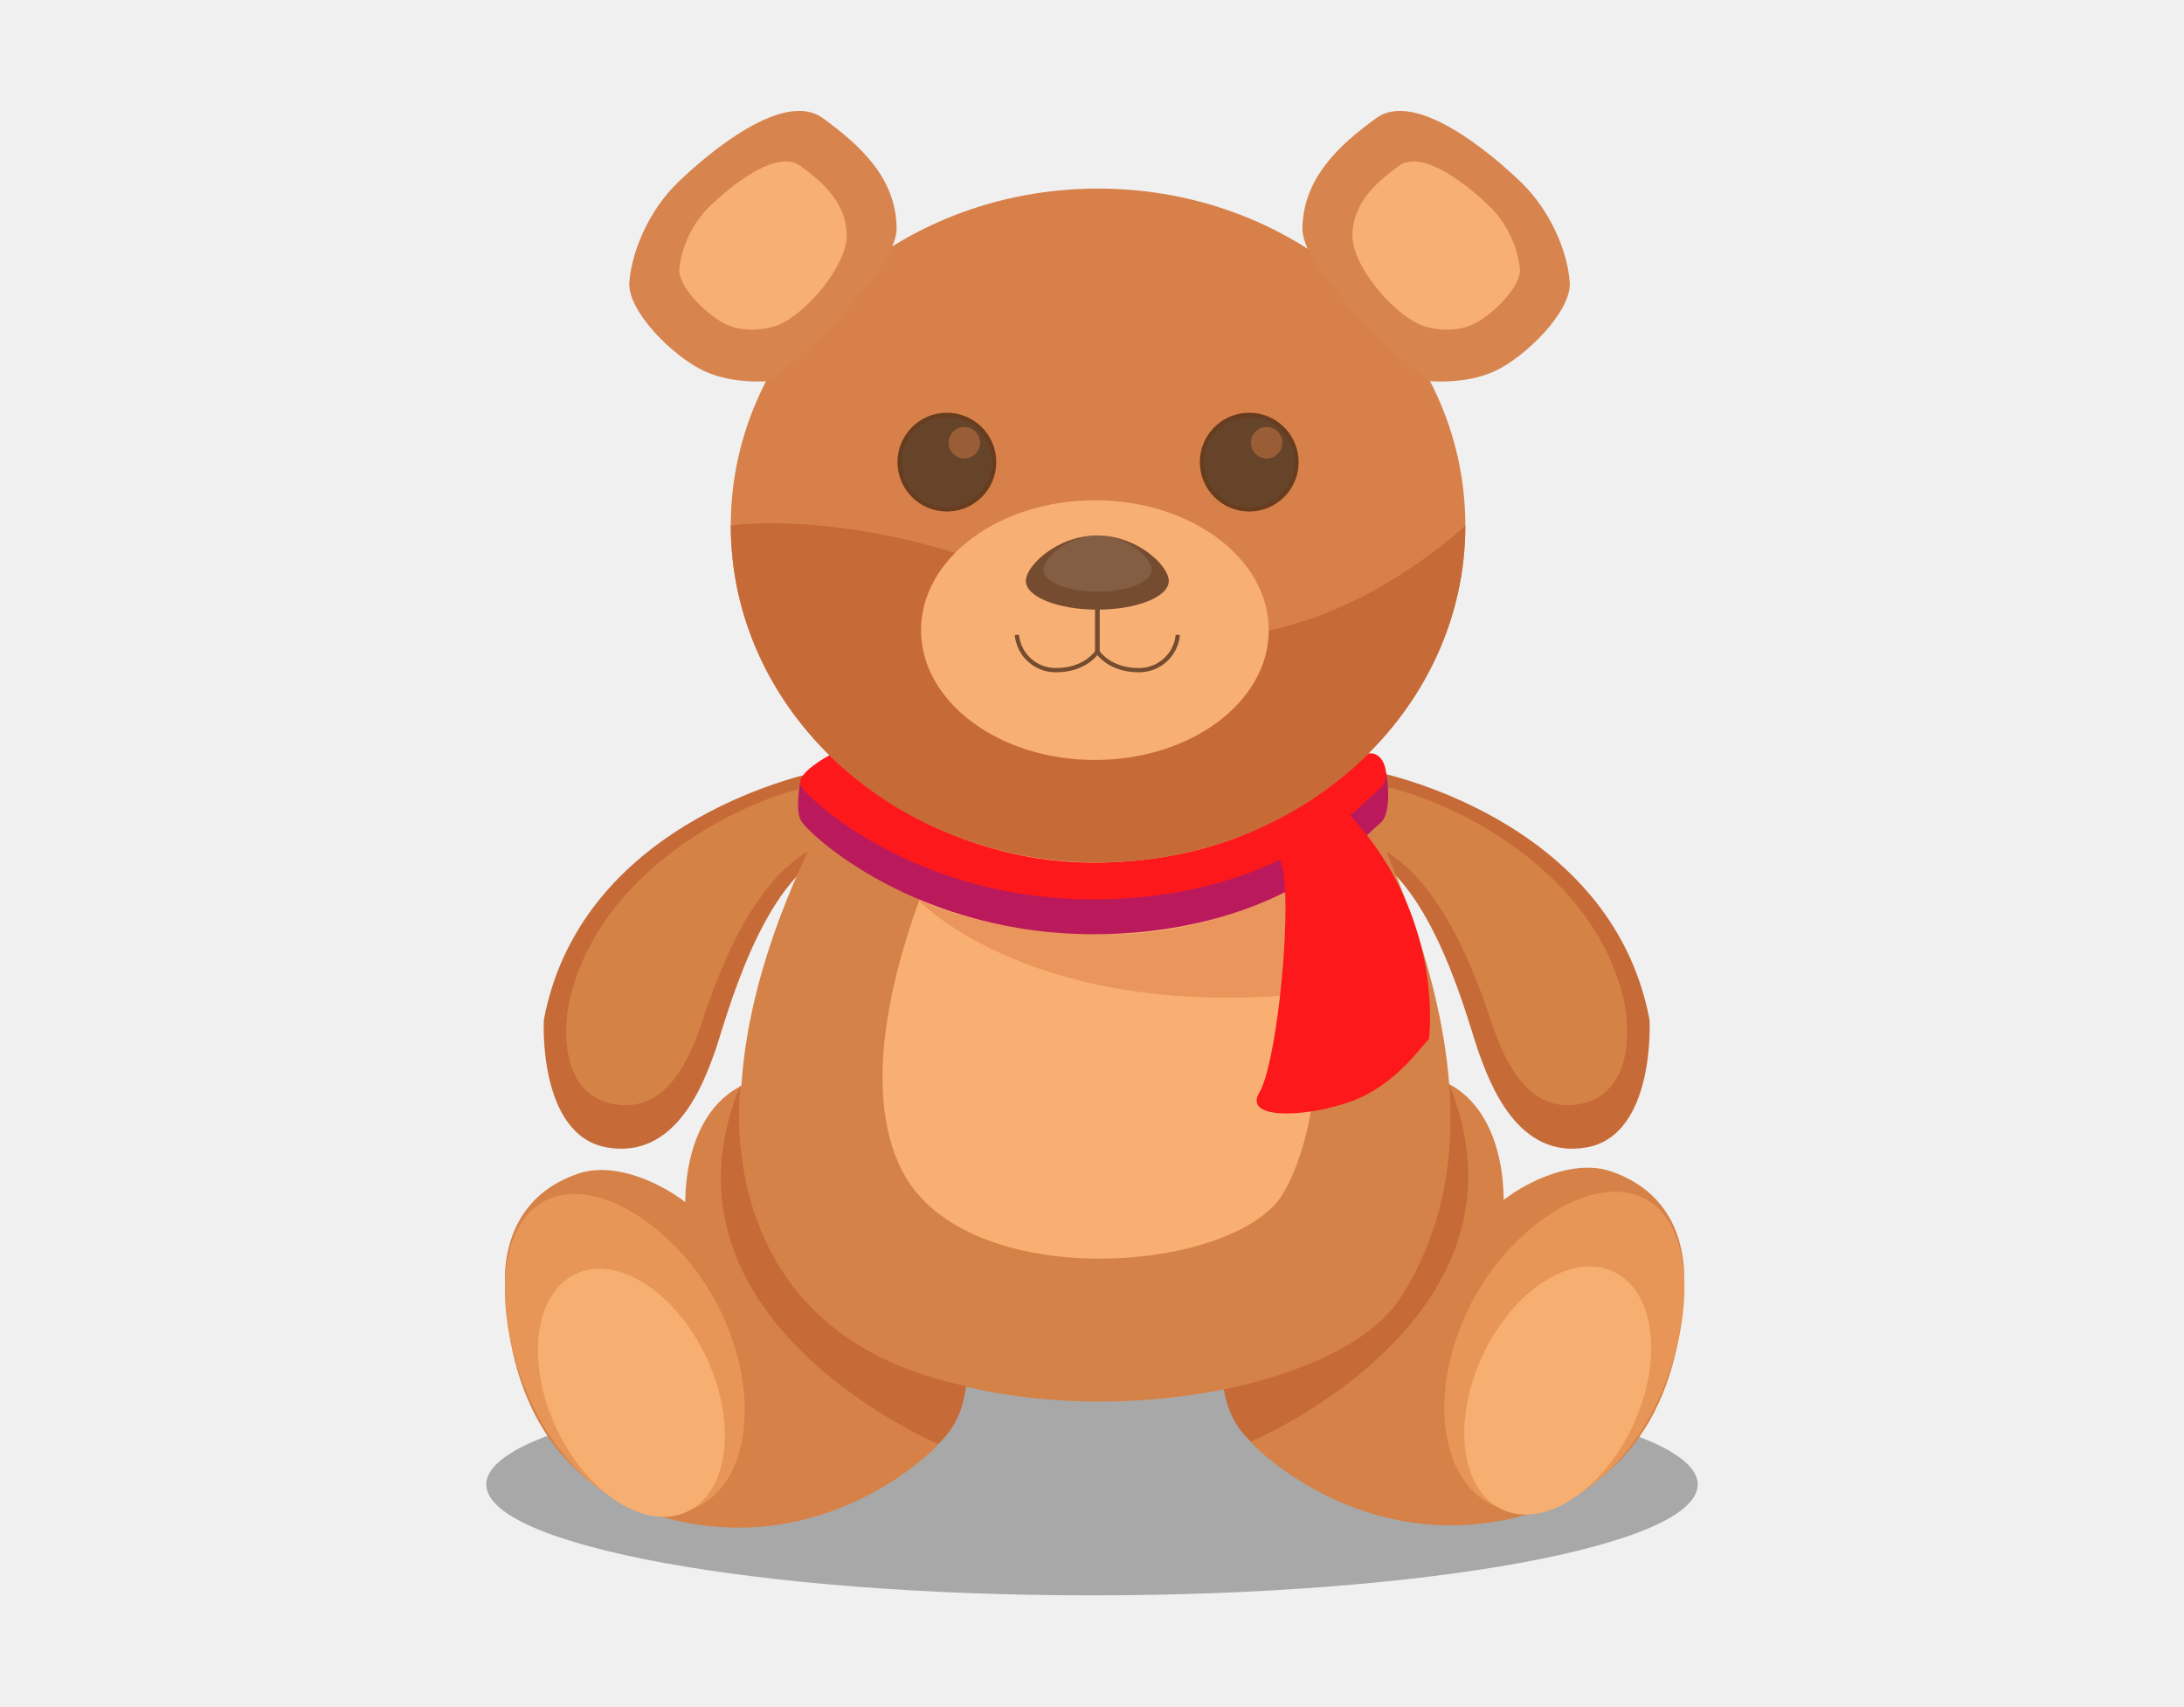
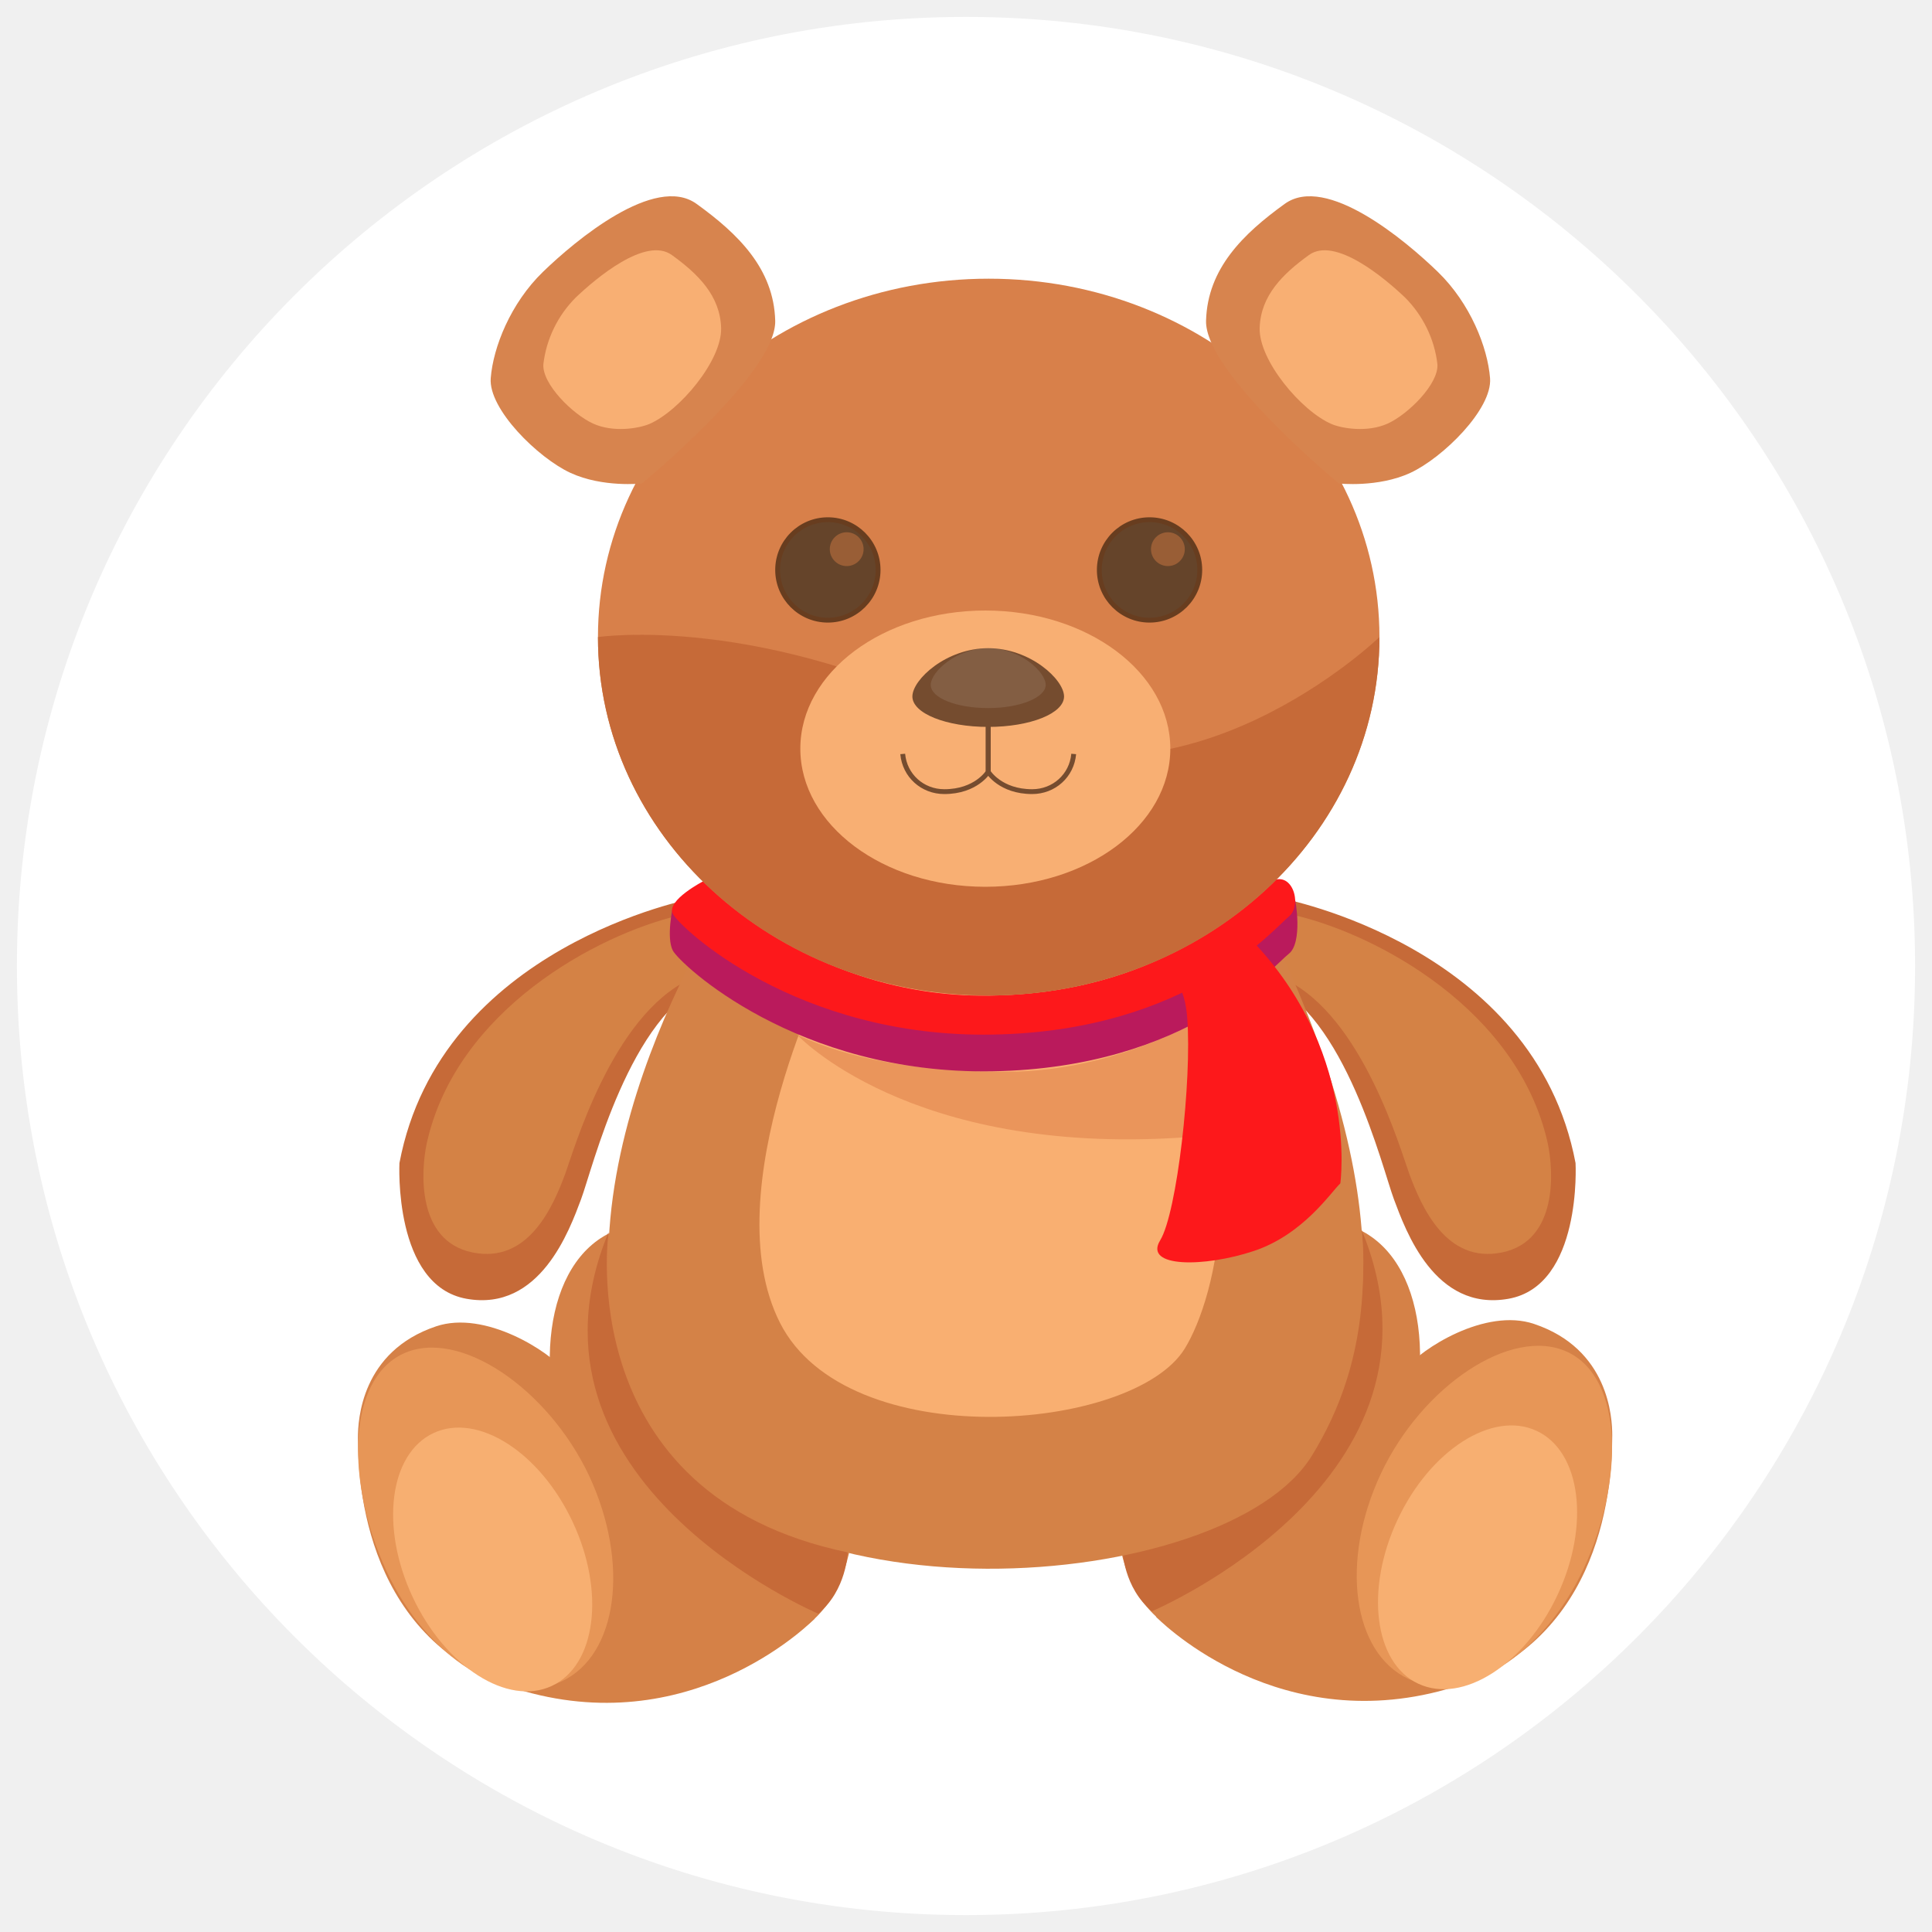
- <svg xmlns="http://www.w3.org/2000/svg" id="Layer_1" data-name="Layer 1" viewBox="0 0 512 400">
-   <defs>
-     <style>.cls-1{opacity:0.3;}.cls-2{fill:#d58147;}.cls-3{fill:#e79657;}.cls-4{fill:#f7af71;}.cls-5{fill:#c66a38;}.cls-6{fill:#d48245;}.cls-7{fill:#d48247;}.cls-8{fill:#f9af71;}.cls-9{fill:#ea955b;}.cls-10{fill:#ba1a5c;}.cls-11{fill:#fd181b;}.cls-12{fill:#d8804a;}.cls-13{fill:#f8af73;}.cls-14{fill:#754c2f;}.cls-15{fill:none;stroke:#754c2f;}.cls-15,.cls-17{stroke-miterlimit:10;}.cls-16{fill:#fff;opacity:0.1;}.cls-17{fill:#65442a;stroke:#683d1f;}.cls-18{fill:#995e36;}.cls-19{fill:#d7844e;}</style>
-   </defs>
-   <ellipse class="cls-1" cx="256" cy="348.01" rx="142" ry="26" />
-   <ellipse class="cls-2" cx="319.03" cy="298.07" rx="48.55" ry="29.7" transform="translate(-82.48 469.59) rotate(-66.19)" />
-   <path class="cls-2" d="M394.82,299.17c0-4-.77-19.1-17.28-24.6-10.8-3.6-25,5.52-28.32,9.84s-20.64,25.92-29.76,36.48S294.14,339,294.14,339s25.08,26,62.25,16.5C391.58,346.51,394.82,312.67,394.82,299.17Z" />
-   <path class="cls-3" d="M343.9,307.54c-9,19.24-6.29,39.52,6.05,45.3s29.66-5.14,38.66-24.38,8.75-42-3.6-47.75S352.91,288.3,343.9,307.54Z" />
-   <ellipse class="cls-4" cx="365.18" cy="325.99" rx="30.78" ry="19.44" transform="translate(-84.86 518.56) rotate(-64.92)" />
-   <path class="cls-5" d="M339.56,253.81s8.46,58-52.74,70.56c0,0,.24,8.28,6.48,13.56C293.3,337.93,362.42,308.89,339.56,253.81Z" />
-   <ellipse class="cls-2" cx="194.16" cy="298.61" rx="29.7" ry="48.55" transform="translate(-104.04 103.82) rotate(-23.81)" />
-   <path class="cls-5" d="M192.29,180.79s-55.8,10.44-64.8,58.32c0,0-1.44,27,14.76,29.88s22.68-15.12,25.2-22,10.8-41,28.08-47.88S208.85,176.83,192.29,180.79Z" />
-   <path class="cls-6" d="M189.26,184.45c-18.23,4.26-49,20.82-55.73,50-1.43,6.23-2.31,21.72,10,24.32s17.76-10.08,20.4-17.28c1.92-5.25,10.32-34.8,27.34-42.91C204.17,192.47,202,181.48,189.26,184.45Z" />
-   <path class="cls-5" d="M321.91,180.79s55.8,10.44,64.8,58.32c0,0,1.44,27-14.76,29.88s-22.68-15.12-25.2-22-10.8-41-28.08-47.88S305.35,176.83,321.91,180.79Z" />
-   <path class="cls-6" d="M324.93,184.45c18.23,4.26,49.06,20.82,55.74,50,1.42,6.23,2.31,21.72-10,24.32s-17.76-10.08-20.4-17.28c-1.93-5.25-10.32-34.8-27.34-42.91C310,192.47,312.22,181.48,324.93,184.45Z" />
-   <path class="cls-7" d="M199.84,180.55s-43.2,65.52-18.72,113.76,128.73,40,147.6,9.36c11.52-18.72,23-53.23-13-123.79C315.7,179.88,252.4,134.47,199.84,180.55Z" />
-   <path class="cls-8" d="M222.75,194s-26.12,51.18-11.32,80.35,77.83,24.19,89.24,5.66c7-11.32,16.1-46-5.66-88.62C295,191.35,254.52,166.1,222.75,194Z" />
-   <path class="cls-9" d="M215.09,210.79s24.6,26.76,85.08,22.68c0,0,10.8-1.44,15.48-6.36,8.93-9.4-9.12-20.88-9.12-20.88S286.13,219,261.41,219,222.77,214.39,215.09,210.79Z" />
-   <path class="cls-2" d="M118.37,299.71c0-4,.77-19.1,17.28-24.6,10.8-3.6,25,5.52,28.32,9.84s20.64,25.92,29.76,36.48,25.32,18.12,25.32,18.12-25.08,26-62.25,16.5C121.61,347.05,118.37,313.21,118.37,299.71Z" />
-   <path class="cls-3" d="M169.29,308.08c9,19.24,6.29,39.52-6,45.3s-29.66-5.14-38.66-24.38-8.75-42,3.6-47.75S160.28,288.84,169.29,308.08Z" />
-   <ellipse class="cls-4" cx="148.01" cy="326.53" rx="19.44" ry="30.78" transform="translate(-124.45 93.52) rotate(-25.08)" />
-   <path class="cls-5" d="M173.63,254.35s-8.46,58,52.74,70.56c0,0-.24,8.28-6.48,13.56C219.89,338.47,150.77,309.43,173.63,254.35Z" />
-   <path class="cls-10" d="M187.73,182.71s-1.44,6.72,0,9.6S215,219.67,258.17,219s62-23.4,65.28-25.92S325,180.86,324.87,181c-4.23,4.24-26.74,28.16-65.62,29.36C219,211.55,187.73,182.71,187.73,182.71Z" />
-   <path class="cls-11" d="M194.57,177s-8.28,4.32-6.84,7.2,27.24,27.36,70.44,26.64,62-23.4,65.28-25.92.72-10.8-4.32-7.56-21,23.64-59.88,24.84C219,203.39,194.57,177,194.57,177Z" />
-   <path class="cls-11" d="M291.55,197.91s8.52-4.55,9.6,9.11-2.25,43-5.93,49.13,9.76,6,20.7,2.35,17-12.93,19.06-14.9c0,0,4.27-30.12-20.87-54.92Z" />
-   <ellipse class="cls-12" cx="257.42" cy="123.18" rx="86.1" ry="78.97" />
-   <path class="cls-5" d="M343.52,123.18c0,43.61-38.55,79-86.1,79s-86.1-35.36-86.1-79c0,0,36.1-5.47,84.1,19.36C299.75,165.46,343.52,123.18,343.52,123.18Z" />
-   <ellipse class="cls-13" cx="256.68" cy="147.72" rx="40.76" ry="30.44" />
-   <path class="cls-14" d="M274,136.22c0,3.7-7.5,6.7-16.75,6.7s-16.75-3-16.75-6.7,7.5-10.69,16.75-10.69S274,132.53,274,136.22Z" />
-   <path class="cls-15" d="M257.24,138.78v14s-2.67,4.33-9.68,4.33a9.12,9.12,0,0,1-9.17-8.28" />
-   <path class="cls-15" d="M257.27,138.78v14s2.68,4.33,9.68,4.33a9.11,9.11,0,0,0,9.17-8.28" />
-   <path class="cls-16" d="M270,133.64c0,2.8-5.69,5.08-12.7,5.08s-12.7-2.28-12.7-5.08,5.68-8.11,12.7-8.11S270,130.84,270,133.64Z" />
-   <circle class="cls-17" cx="221.98" cy="108.34" r="11.08" />
-   <circle class="cls-18" cx="226.06" cy="103.79" r="3.69" />
-   <circle class="cls-17" cx="292.86" cy="108.34" r="11.08" />
-   <circle class="cls-18" cx="296.94" cy="103.79" r="3.69" />
-   <path class="cls-19" d="M180.91,89.3s-8.66,1-15.79-2.29S147,73,147.54,66.12,151.87,49.56,159,42.68s24.71-21.65,33.88-15S210,41.92,210.2,53.38,180.91,89.3,180.91,89.3Z" />
-   <path class="cls-13" d="M182.57,76.15c-2.3,1-7.85,2-12.31-.1s-11.33-8.77-11-13.07a24.42,24.42,0,0,1,7.18-14.68c4.47-4.3,15.47-13.55,21.21-9.4s10.69,8.93,10.84,16.1S189.24,73.29,182.57,76.15Z" />
-   <path class="cls-19" d="M334.63,89.3s8.66,1,15.79-2.29S368.5,73,368,66.12s-4.33-16.56-11.47-23.44-24.71-21.65-33.88-15-17.06,14.27-17.32,25.73S334.63,89.3,334.63,89.3Z" />
-   <path class="cls-13" d="M333,76.15c2.3,1,7.84,2,12.31-.1s11.32-8.77,11-13.07a24.46,24.46,0,0,0-7.17-14.68c-4.47-4.3-15.47-13.55-21.21-9.4S317.21,47.83,317.05,55,326.3,73.29,333,76.15Z" />
+ <svg xmlns="http://www.w3.org/2000/svg" xmlns:xlink="http://www.w3.org/1999/xlink" version="1.1" id="Layer_1" x="0px" y="0px" viewBox="0 0 400 400" style="enable-background:new 0 0 400 400;" xml:space="preserve">
+   <style type="text/css">
+ 	.st0{fill:#FFFFFF;}
+ 	.st1{clip-path:url(#SVGID_2_);}
+ 	.st2{fill:#D58147;}
+ 	.st3{fill:#E79657;}
+ 	.st4{fill:#F7AF71;}
+ 	.st5{fill:#C66A38;}
+ 	.st6{fill:#D48245;}
+ 	.st7{fill:#D48247;}
+ 	.st8{fill:#F9AF71;}
+ 	.st9{fill:#EA955B;}
+ 	.st10{fill:#BA1A5C;}
+ 	.st11{fill:#FD181B;}
+ 	.st12{fill:#D8804A;}
+ 	.st13{fill:#F8AF73;}
+ 	.st14{fill:#754C2F;}
+ 	.st15{fill:none;stroke:#754C2F;stroke-miterlimit:10;}
+ 	.st16{opacity:0.1;fill:#FFFFFF;enable-background:new    ;}
+ 	.st17{fill:#65442A;stroke:#683D1F;stroke-miterlimit:10;}
+ 	.st18{fill:#995E36;}
+ 	.st19{fill:#D7844E;}
+ </style>
+   <circle class="st0" cx="200" cy="200" r="196.5" />
+   <g>
+     <defs>
+       <circle id="SVGID_1_" cx="200" cy="200" r="196.5" />
+     </defs>
+     <clipPath id="SVGID_2_">
+       <use xlink:href="#SVGID_1_" style="overflow:visible;" />
+     </clipPath>
+     <g class="st1">
+       <ellipse transform="matrix(0.4037 -0.9149 0.9149 0.4037 -114.3751 416.8109)" class="st2" cx="262.6" cy="296.1" rx="45.6" ry="27.9" />
+       <path class="st2" d="M333.8,297.2c0-3.7-0.7-17.9-16.2-23.1c-10.1-3.4-23.4,5.2-26.6,9.3s-19.4,24.3-27.9,34.3s-23.8,17-23.8,17    s23.5,24.4,58.5,15.5C330.7,341.7,333.8,309.9,333.8,297.2z" />
+       <path class="st3" d="M285.9,305.1c-8.5,18.1-5.9,37.1,5.7,42.5s27.9-4.8,36.3-22.9s8.2-39.4-3.4-44.8S294.4,287,285.9,305.1z" />
+       <ellipse transform="matrix(0.4239 -0.9057 0.9057 0.4239 -115.7574 462.8148)" class="st4" cx="305.9" cy="322.4" rx="28.9" ry="18.3" />
+       <path class="st5" d="M281.9,254.6c0,0,7.9,54.4-49.5,66.3c0,0,0.2,7.8,6.1,12.7C238.4,333.6,303.3,306.3,281.9,254.6z" />
+       <ellipse transform="matrix(0.9149 -0.4037 0.4037 0.9149 -107.4177 83.907)" class="st2" cx="145.3" cy="296.7" rx="27.9" ry="45.6" />
+       <path class="st5" d="M143.6,186c0,0-52.4,9.8-60.9,54.8c0,0-1.3,25.4,13.9,28.1s21.3-14.2,23.7-20.6s10.1-38.5,26.4-45    S159.1,182.3,143.6,186z" />
+       <path class="st6" d="M140.7,189.5c-17.1,4-46.1,19.6-52.3,47c-1.3,5.9-2.2,20.4,9.4,22.8s16.7-9.5,19.2-16.2    c1.8-4.9,9.7-32.7,25.7-40.3C154.7,197,152.6,186.7,140.7,189.5z" />
+       <path class="st5" d="M265.3,186c0,0,52.4,9.8,60.9,54.8c0,0,1.4,25.4-13.9,28.1s-21.3-14.2-23.7-20.6s-10.1-38.5-26.4-45    S249.7,182.3,265.3,186z" />
+       <path class="st6" d="M268.1,189.5c17.1,4,46.1,19.6,52.3,47c1.3,5.9,2.2,20.4-9.4,22.8s-16.7-9.5-19.2-16.2    c-1.8-4.9-9.7-32.7-25.7-40.3C254.1,197,256.2,186.7,268.1,189.5z" />
+       <path class="st7" d="M150.6,185.8c0,0-40.6,61.5-17.6,106.8s120.9,37.6,138.6,8.8c10.8-17.6,21.6-50-12.2-116.3    C259.5,185.2,200,142.5,150.6,185.8z" />
+       <path class="st8" d="M172.1,198.4c0,0-24.5,48.1-10.6,75.5s73.1,22.7,83.8,5.3c6.5-10.6,15.1-43.2-5.3-83.2    C240,196,202,172.2,172.1,198.4z" />
+       <path class="st9" d="M165,214.2c0,0,23.1,25.1,79.9,21.3c0,0,10.1-1.4,14.5-6c8.4-8.8-8.6-19.6-8.6-19.6s-19.1,12-42.4,12    S172.2,217.6,165,214.2z" />
+       <path class="st2" d="M74.1,297.7c0-3.7,0.7-17.9,16.2-23.1c10.1-3.4,23.4,5.2,26.6,9.2s19.4,24.3,28,34.3s23.8,17,23.8,17    s-23.6,24.4-58.5,15.5C77.2,342.2,74.1,310.4,74.1,297.7z" />
+       <path class="st3" d="M122,305.6c8.4,18.1,5.9,37.1-5.7,42.5s-27.9-4.8-36.3-22.9s-8.2-39.4,3.4-44.9S113.5,287.5,122,305.6z" />
+       <ellipse transform="matrix(0.9057 -0.4239 0.4239 0.9057 -127.2576 73.6624)" class="st4" cx="102" cy="322.9" rx="18.3" ry="28.9" />
+       <path class="st5" d="M126,255.1c0,0-7.9,54.4,49.5,66.3c0,0-0.2,7.8-6.1,12.7C169.5,334.1,104.6,306.8,126,255.1z" />
+       <path class="st10" d="M139.3,187.8c0,0-1.4,6.3,0,9s25.6,25.7,66.2,25s58.3-22,61.3-24.3s1.4-11.4,1.3-11.3    c-4,4-25.1,26.4-61.6,27.6C168.6,214.9,139.3,187.8,139.3,187.8z" />
+       <path class="st11" d="M145.7,182.4c0,0-7.8,4-6.4,6.8s25.6,25.7,66.2,25s58.3-22,61.3-24.4s0.7-10.1-4-7.1S243,205,206.4,206.1    C168.6,207.3,145.7,182.4,145.7,182.4z" />
+       <path class="st11" d="M236.8,202.1c0,0,8-4.3,9,8.6s-2.1,40.4-5.6,46.1s9.2,5.6,19.4,2.2s15.9-12.1,17.9-14c0,0,4-28.3-19.6-51.6    L236.8,202.1z" />
+       <ellipse class="st12" cx="204.7" cy="131.9" rx="80.9" ry="74.2" />
+       <path class="st5" d="M285.6,131.9c0,41-36.2,74.2-80.9,74.2s-80.9-33.2-80.9-74.2c0,0,33.9-5.1,79,18.2    C244.5,171.6,285.6,131.9,285.6,131.9z" />
+       <ellipse class="st13" cx="204" cy="155" rx="38.3" ry="28.6" />
+       <path class="st14" d="M220.3,144.2c0,3.5-7,6.3-15.7,6.3s-15.7-2.8-15.7-6.3s7-10,15.7-10S220.3,140.7,220.3,144.2z" />
+       <path class="st15" d="M204.6,146.6v13.2c0,0-2.5,4.1-9.1,4.1c-4.5,0-8.2-3.3-8.6-7.8" />
+       <path class="st15" d="M204.6,146.6v13.2c0,0,2.5,4.1,9.1,4.1c4.5,0,8.2-3.3,8.6-7.8" />
+       <path class="st16" d="M216.5,141.8c0,2.6-5.3,4.8-11.9,4.8s-11.9-2.1-11.9-4.8s5.3-7.6,11.9-7.6S216.5,139.1,216.5,141.8z" />
+       <circle class="st17" cx="171.4" cy="118" r="10.4" />
+       <circle class="st18" cx="175.3" cy="113.7" r="3.5" />
+       <circle class="st17" cx="238" cy="118" r="10.4" />
+       <circle class="st18" cx="241.8" cy="113.7" r="3.5" />
+       <path class="st19" d="M132.9,100.1c0,0-8.1,0.9-14.8-2.2s-17-13.2-16.5-19.6s4.1-15.5,10.8-22s23.2-20.3,31.8-14.1    s16,13.4,16.3,24.2S132.9,100.1,132.9,100.1z" />
+       <path class="st13" d="M134.4,87.8c-2.2,0.9-7.4,1.8-11.6-0.1s-10.6-8.2-10.3-12.3c0.6-5.2,3-10.1,6.7-13.8    c4.2-4,14.5-12.7,19.9-8.8s10,8.4,10.2,15.1S140.7,85.1,134.4,87.8z" />
+       <path class="st19" d="M277.2,100.1c0,0,8.1,0.9,14.8-2.2s17-13.2,16.5-19.6s-4.1-15.5-10.8-22S274.6,36,266,42.2    s-16,13.4-16.3,24.2S277.2,100.1,277.2,100.1z" />
+       <path class="st13" d="M275.7,87.8c2.1,0.9,7.4,1.8,11.6-0.1s10.6-8.2,10.3-12.3c-0.6-5.2-3-10.1-6.7-13.8    c-4.2-4-14.5-12.7-19.9-8.8s-10,8.4-10.2,15.1S269.4,85.1,275.7,87.8z" />
+     </g>
+   </g>
</svg>
